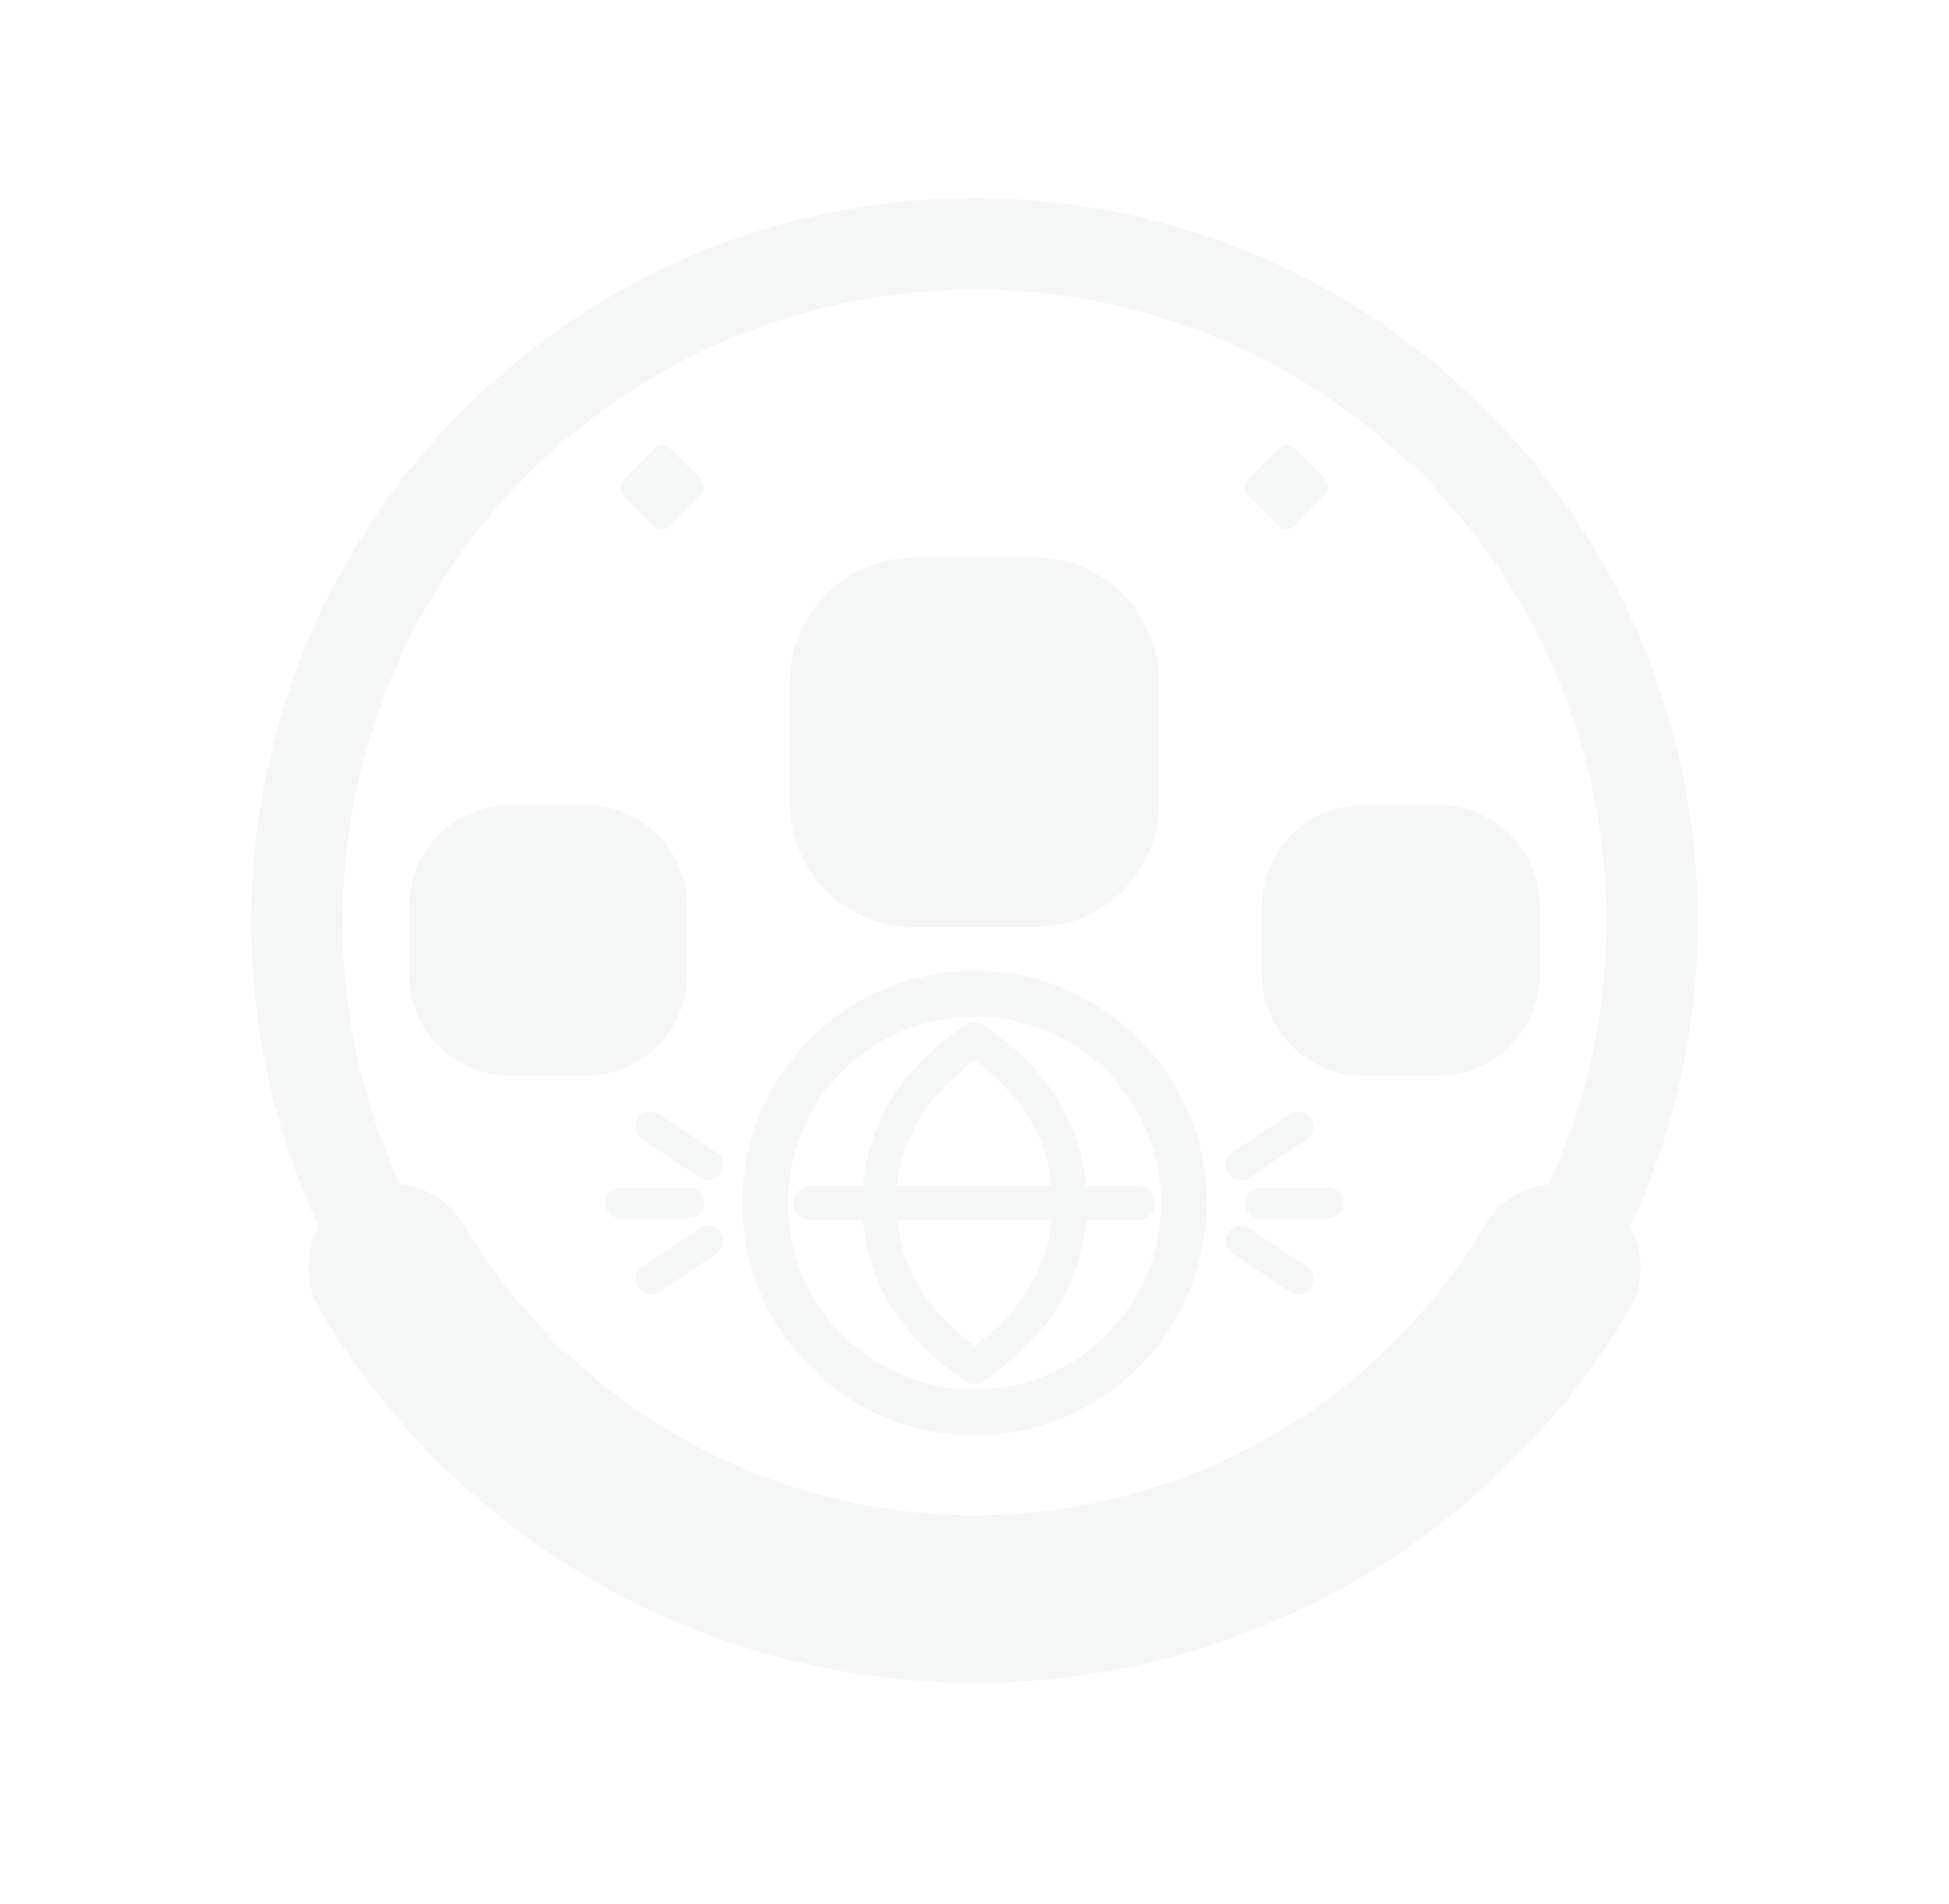
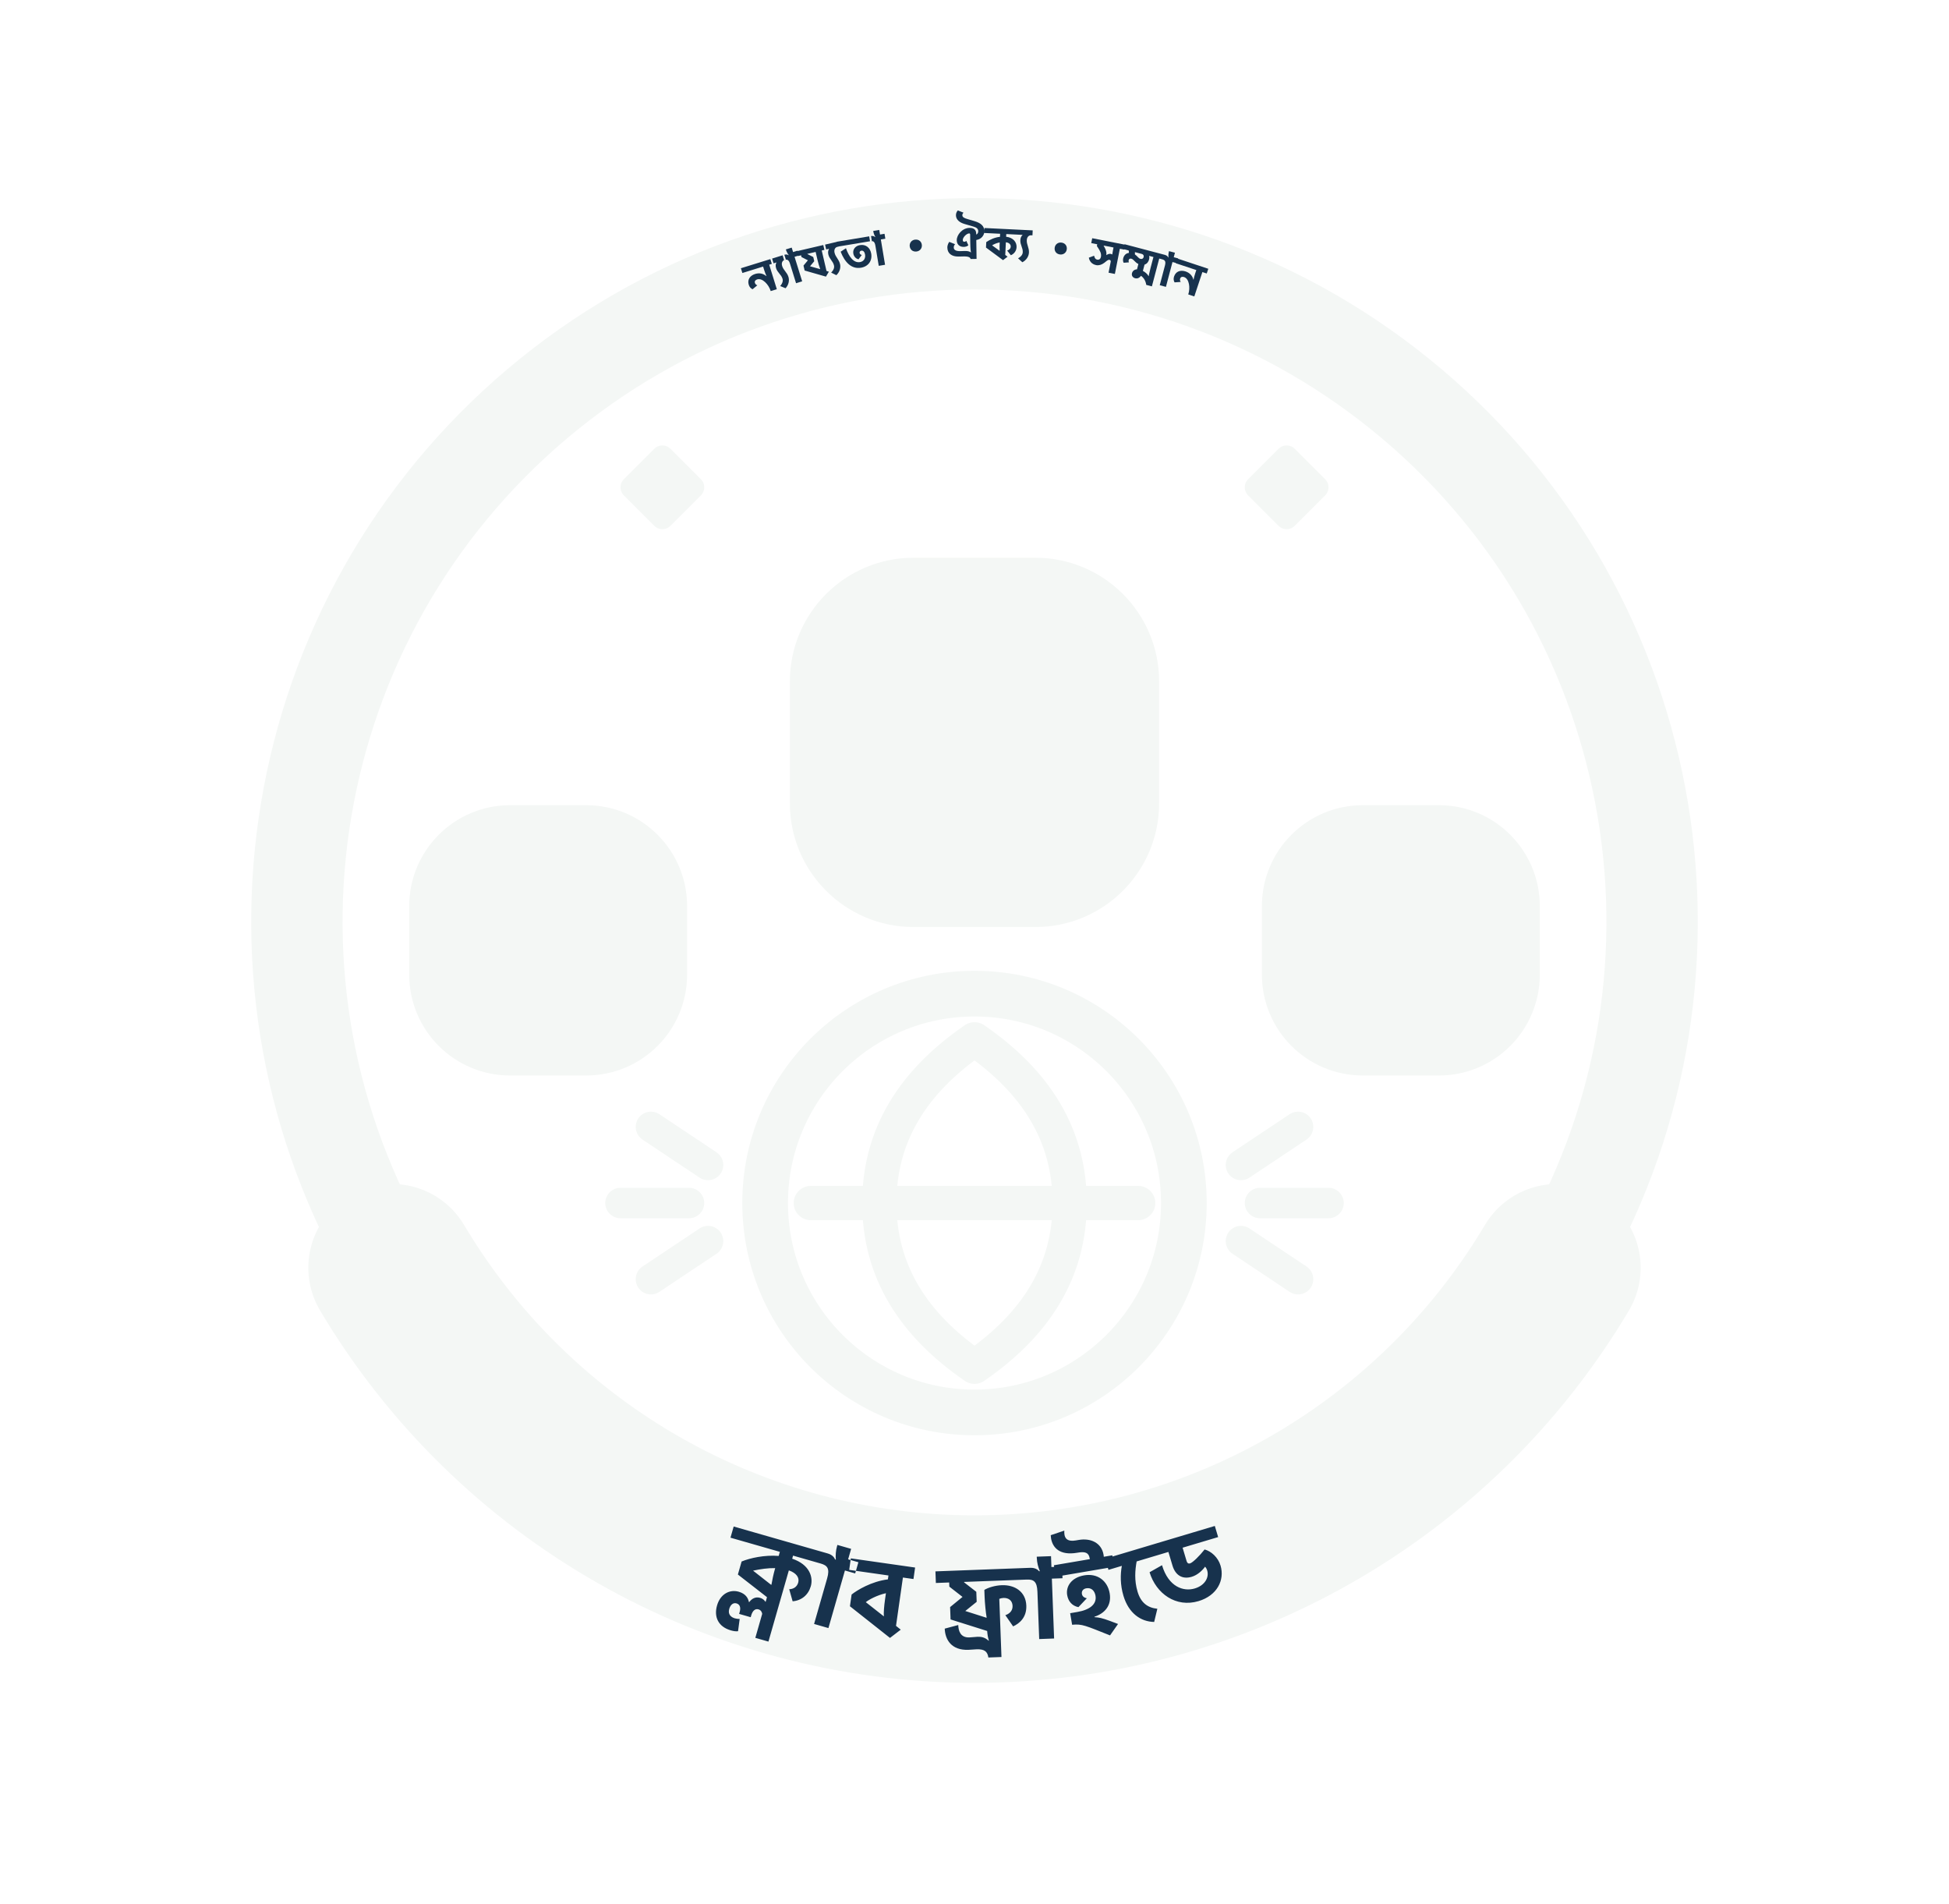
<svg xmlns="http://www.w3.org/2000/svg" viewBox="0 0 512 500" role="img" aria-labelledby="title desc" version="1.1" id="svg15">
  <g stroke="#F4F7F5" stroke-width="13" stroke-linecap="round" stroke-linejoin="round" id="g8">
    <path fill="none" stroke="#F4F7F5" d="M103 333a178 178 0 1 1 306 0" id="path1" />
    <g id="younger-member" aria-label="younger-member">
      <rect x="114" y="218" width="60" height="58" rx="20" fill="#F4F7F5" stroke="#F4F7F5" id="rect1" />
      <circle cx="144" cy="247" r="7" fill="none" stroke="none" id="circle1" />
    </g>
    <g id="adult-member" aria-label="adult-member">
      <rect x="214" y="153" width="84" height="84" rx="26" fill="#F4F7F5" stroke="#F4F7F5" id="rect2" />
      <circle cx="256" cy="195" r="9" fill="none" stroke="none" id="circle2" />
    </g>
    <g id="older-member" aria-label="older-member">
      <rect x="338" y="218" width="60" height="58" rx="20" fill="#F4F7F5" stroke="#F4F7F5" id="rect3" />
      <circle cx="368" cy="247" r="7" fill="none" stroke="none" id="circle3" />
    </g>
    <circle cx="256" cy="316" r="55" fill="none" stroke="#F4F7F5" stroke-width="12" id="circle4" />
    <path fill="none" stroke="#F4F7F5" stroke-width="9" d="M256 273c-16 11-25 25-25 43s9 32 25 43m0-86c16 11 25 25 25 43s-9 32-25 43m-43-43h86" id="path4" />
    <path fill="none" stroke="#F4F7F5" stroke-width="8" d="M181 316h-18M186 306l-15-10M186 326l-15 10M331 316h18M326 306l15-10M326 326l15 10" id="path5" />
    <path fill="none" stroke="#F4F7F5" d="M103 333a178 178 0 0 0 306 0" id="path6" />
    <path fill="#F4F7F5" stroke="#F4F7F5" stroke-width="6" d="m174 120 8 8-8 8-8-8z" id="path7" />
    <path fill="#F4F7F5" stroke="#F4F7F5" stroke-width="6" d="m338 120 8 8-8 8-8-8z" id="path8" />
  </g>
  <defs id="defs8">
    <path id="motto-arc" d="M103 333a178 178 0 1 1 306 0" />
    <path id="name-arc" d="M103 333a178 178 0 0 0 306 0" />
  </defs>
  <path d="M103 333a178 178 0 1 1 306 0" fill="none" stroke="#F4F7F5" stroke-width="24" stroke-linecap="round" id="path9" />
  <path d="M103 333a178 178 0 0 0 306 0" fill="none" stroke="#F4F7F5" stroke-width="44" stroke-linecap="round" id="path10" />
  <g font-family="Kohinoor Bangla, Bangla Sangam MN, sans-serif" text-anchor="middle" id="g15">
    <g id="text14" style="font-weight:700;font-size:12px;letter-spacing:0;stroke-width:0;paint-order:stroke fill" aria-label="ন্যায্যতা•ঐক্য•সম্মান">
-       <path style="fill:none" d="m 198.95,74.938 c -0.279,-0.089 -0.529,-0.288 -0.632,-0.621 -0.142,-0.458 0.123,-0.779 0.604,-0.929 1.375,-0.427 3.012,1.365 3.52,3.004 l 0.021,0.069 1.605,-0.498 -1.998,-6.441 1.146,-0.356 -0.388,-1.249 -8.195,2.542 0.388,1.249 5.444,-1.689 0.277,0.894 c 0.188,0.607 0.416,1.178 0.605,1.584 l -0.042,0.026 c -0.824,-0.712 -1.872,-0.889 -2.926,-0.562 -1.352,0.42 -2.103,1.482 -1.68,2.846 0.188,0.607 0.568,0.98 1.004,1.171 z m 4.988,-5.995 -1.18,0.366 -0.388,-1.249 3.679,-1.141 0.388,1.249 -0.332,0.103 c -0.562,0.174 -0.889,0.778 -0.633,1.604 0.348,1.123 1.275,1.64 1.652,2.855 0.306,0.986 0.027,2.153 -0.757,2.986 l -1.411,-0.58 c 0.654,-0.768 0.773,-1.396 0.606,-1.934 -0.345,-1.112 -1.318,-1.576 -1.688,-2.768 -0.206,-0.665 -0.079,-1.144 0.08,-1.444 z m 2.54,-3.314 c 0.167,0.539 0.435,0.996 0.727,1.37 l -0.08,0.025 c -0.191,-0.129 -0.537,-0.273 -1.064,-0.11 l -0.47,0.146 0.388,1.249 0.046,-0.014 c 0.722,-0.224 1.168,-0.124 1.516,1 l 1.582,5.1 1.605,-0.498 -1.998,-6.441 1.146,-0.356 -0.388,-1.249 -1.146,0.356 -0.363,-1.169 -1.536,0.476 z m 5.605,1.052 2.185,-0.509 0.526,2.256 c 0.15,0.643 0.453,1.681 0.671,2.246 l -0.047,0.011 -2.625,-0.744 1.107,-1.33 -0.256,-1.099 -1.551,-0.785 z m 4.893,5.981 0.769,-1.3 -0.623,-0.188 -1.253,-5.376 1.169,-0.272 -0.297,-1.274 -7.409,1.727 0.297,1.274 0.818,-0.191 0.106,0.456 1.678,0.854 -1.155,1.39 0.302,1.297 z m 0.798,-7.308 -1.204,0.281 -0.297,-1.274 3.751,-0.874 0.297,1.274 -0.339,0.079 c -0.573,0.133 -0.943,0.713 -0.747,1.554 0.267,1.145 1.154,1.727 1.443,2.966 0.234,1.005 -0.128,2.149 -0.97,2.924 l -1.366,-0.68 c 0.707,-0.719 0.871,-1.337 0.743,-1.886 -0.264,-1.134 -1.202,-1.667 -1.485,-2.882 -0.158,-0.678 0.004,-1.147 0.183,-1.435 z m 7.763,2.752 c -0.681,-0.142 -1.239,-0.718 -1.373,-1.523 -0.181,-1.089 0.555,-2.002 1.738,-2.2 1.61,-0.268 2.716,0.752 2.965,2.243 0.315,1.894 -0.776,3.377 -2.693,3.697 -2.509,0.418 -4.239,-1.423 -5.336,-4.208 l 1.393,-0.913 c 0.793,2.277 2.04,3.918 3.685,3.644 1.053,-0.175 1.492,-1.051 1.336,-1.986 -0.11,-0.663 -0.464,-1.103 -0.973,-1.018 -0.296,0.049 -0.511,0.292 -0.46,0.6 0.043,0.26 0.262,0.479 0.574,0.525 z m 3.277,-6.105 0.215,1.29 -9.008,1.5 -0.215,-1.29 z m 0.6,-1.219 c 0.093,0.556 0.296,1.046 0.534,1.456 l -0.083,0.014 c -0.172,-0.154 -0.495,-0.343 -1.04,-0.253 l -0.485,0.081 0.215,1.29 0.047,-0.008 c 0.746,-0.124 1.174,0.036 1.367,1.196 l 0.877,5.267 1.657,-0.276 -1.108,-6.652 1.184,-0.197 -0.215,-1.29 -1.184,0.197 -0.201,-1.207 -1.586,0.264 z" id="path15" />
-       <path style="fill:none" d="m 238.978,64.641 c 0.076,0.873 0.734,1.514 1.738,1.427 0.921,-0.08 1.53,-0.832 1.454,-1.704 -0.076,-0.873 -0.734,-1.514 -1.738,-1.427 -0.921,0.08 -1.53,0.832 -1.454,1.704 z" id="path16" />
-       <path style="fill:none" d="m 254.982,68.03 1.56,-0.022 -0.069,-4.968 c 1.341,-0.199 2.131,-1.254 2.116,-2.346 -0.017,-1.236 -0.797,-2.077 -2.581,-2.604 l -1.892,-0.562 c -0.747,-0.218 -1.303,-0.462 -1.31,-0.978 -0.004,-0.264 0.078,-0.457 0.314,-0.688 l -1.508,-0.591 c -0.283,0.328 -0.494,0.751 -0.486,1.291 0.017,1.224 1.095,1.929 2.228,2.261 l 2.35,0.687 c 0.843,0.24 1.268,0.582 1.277,1.206 0.007,0.468 -0.217,0.759 -0.527,0.907 l -0.003,-0.216 c -0.013,-0.96 -0.514,-1.565 -1.75,-1.548 -1.944,0.027 -3.382,1.871 -3.363,3.239 0.015,1.056 0.661,1.767 1.849,1.75 0.444,-0.006 0.91,-0.145 1.206,-0.413 l -0.544,-1.169 c -0.083,0.097 -0.273,0.232 -0.513,0.235 -0.264,0.004 -0.41,-0.114 -0.414,-0.462 -0.01,-0.684 0.984,-1.718 1.68,-1.728 0.144,-0.002 0.253,0.068 0.256,0.308 l 0.028,2.04 c 0.026,1.86 0.116,2.291 0.193,2.626 l -0.048,6.68e-4 c -0.436,-0.318 -1.013,-0.37 -1.637,-0.361 -0.372,0.005 -0.768,0.035 -1.152,0.04 -1.284,0.018 -1.686,-0.421 -1.693,-0.949 -0.005,-0.384 0.159,-0.674 0.36,-0.869 l -1.533,-0.615 c -0.141,0.182 -0.518,0.751 -0.507,1.519 0.021,1.476 1.101,2.361 2.913,2.336 0.36,-0.005 1.056,-0.027 1.464,-0.032 1.368,-0.019 1.649,0.349 1.738,0.672 z m 9.596,-2.213 c 0.512,-0.143 0.915,-0.52 0.94,-1.035 0.028,-0.563 -0.417,-1.054 -1.277,-1.144 l -0.164,3.332 0.615,0.451 -1.198,0.914 -4.475,-3.308 0.071,-1.438 c 0.982,-0.661 2.187,-1.226 3.6,-1.385 l 0.04,-0.803 -4.183,-0.206 0.064,-1.306 9.313,0.458 -0.064,1.306 -3.512,-0.173 -0.035,0.707 c 1.912,0.214 2.798,1.483 2.737,2.73 -0.048,0.971 -0.615,1.748 -1.498,2.125 z m -3.957,-1.372 1.937,1.405 0.048,0.002 c -0.042,-0.603 -0.024,-1.467 0.007,-2.102 l 0.004,-0.072 c -0.776,0.142 -1.426,0.422 -1.996,0.767 z m 7.993,-2.754 -1.235,-0.061 0.064,-1.306 3.847,0.189 -0.064,1.306 -0.348,-0.017 c -0.587,-0.029 -1.102,0.426 -1.145,1.289 -0.058,1.175 0.636,1.978 0.573,3.248 -0.051,1.031 -0.713,2.031 -1.735,2.546 l -1.127,-1.029 c 0.878,-0.497 1.205,-1.046 1.233,-1.609 0.057,-1.163 -0.698,-1.933 -0.636,-3.179 0.034,-0.695 0.319,-1.102 0.57,-1.33 z" id="path17" />
-       <path style="fill:none" d="m 277.063,65.075 c -0.111,0.869 0.395,1.636 1.395,1.764 0.917,0.117 1.672,-0.487 1.783,-1.356 0.111,-0.869 -0.395,-1.636 -1.395,-1.764 -0.917,-0.117 -1.672,0.487 -1.783,1.356 z" id="path18" />
-       <path style="fill:none" d="m 287.974,69.641 c 0.671,0.133 1.424,-0.086 2.084,-0.579 0.573,-0.425 0.972,-0.897 1.408,-0.811 0.247,0.049 0.368,0.244 0.317,0.503 l -0.567,2.873 1.66,0.328 1.306,-6.616 1.165,0.23 0.253,-1.283 -8.676,-1.713 -0.253,1.283 1.566,0.309 -0.091,0.459 0.357,0.547 c 0.461,0.703 0.877,1.445 0.705,2.316 -0.095,0.483 -0.443,0.818 -0.961,0.715 -0.565,-0.112 -0.719,-0.57 -0.824,-1.031 l -1.385,0.509 c 0.134,0.809 0.677,1.712 1.937,1.96 z m 4.22,-2.787 c -0.13,-0.087 -0.243,-0.134 -0.443,-0.173 -0.412,-0.081 -0.826,0.155 -1.117,0.33 0.021,-0.167 0.032,-0.348 0.02,-0.534 -0.027,-0.421 -0.167,-0.889 -0.47,-1.463 l -0.251,-0.465 0.009,-0.047 2.578,0.509 -0.156,0.789 c -0.035,0.177 -0.142,0.779 -0.172,1.055 z m 7.397,1.141 c -0.545,-0.144 -0.808,-0.747 -1.455,-1.166 0.017,-0.206 0.02,-0.404 -7.8e-4,-0.608 l 1.798,0.475 c 0.441,0.116 0.599,0.456 0.501,0.827 -0.098,0.371 -0.392,0.592 -0.844,0.472 z m 2.167,4.581 c -0.281,-0.533 -0.836,-1.065 -1.524,-1.42 l 0.435,-1.648 c 0.69,-0.215 1.044,-0.804 1.182,-1.326 0.116,-0.441 0.088,-0.759 0.021,-0.975 l 1.137,0.3 -0.778,2.947 c -0.404,1.532 -0.473,2.122 -0.473,2.122 z m 3.943,-4.358 0.334,-1.265 -10.616,-2.802 -0.334,1.265 1.416,0.374 c 0.061,0.19 0.076,0.417 0.053,0.647 -0.778,0.08 -1.286,0.641 -1.482,1.384 -0.129,0.487 -0.035,0.934 0.118,1.198 l 1.381,-0.107 c -0.079,-0.17 -0.129,-0.357 -0.068,-0.589 0.077,-0.29 0.323,-0.473 0.706,-0.372 0.615,0.162 0.945,0.982 1.842,1.392 l -0.356,1.395 c -0.667,0.035 -1.164,0.413 -1.32,1.004 -0.184,0.696 0.243,1.194 0.835,1.35 0.499,0.132 1.089,-0.035 1.525,-0.652 0.796,0.558 1.256,1.448 1.38,2.387 l 1.485,0.392 1.929,-7.31 z m 1.37,-2.133 c -0.144,0.545 -0.16,1.075 -0.11,1.547 l -0.081,-0.021 c -0.093,-0.211 -0.31,-0.516 -0.844,-0.657 l -0.476,-0.126 -0.334,1.265 0.046,0.012 c 0.731,0.193 1.056,0.514 0.756,1.652 l -1.363,5.163 1.624,0.429 1.721,-6.521 1.16,0.306 0.334,-1.265 -1.16,-0.306 0.312,-1.183 -1.555,-0.41 z m 3.108,7.967 c -0.175,-0.235 -0.263,-0.542 -0.153,-0.873 0.151,-0.456 0.553,-0.562 1.032,-0.404 1.367,0.454 1.655,2.863 1.114,4.491 l -0.023,0.068 1.594,0.529 2.124,-6.401 1.139,0.378 0.412,-1.241 -8.143,-2.702 -0.412,1.241 5.41,1.795 -0.295,0.888 c -0.2,0.604 -0.348,1.2 -0.43,1.64 l -0.049,-0.004 c -0.256,-1.058 -1.004,-1.813 -2.052,-2.16 -1.344,-0.446 -2.573,-0.019 -3.023,1.336 -0.2,0.604 -0.109,1.127 0.135,1.537 z" id="path19" />
+       <path style="fill:#17324d" d="m 198.95,74.938 c -0.279,-0.089 -0.529,-0.288 -0.632,-0.621 -0.142,-0.458 0.123,-0.779 0.604,-0.929 1.375,-0.427 3.012,1.365 3.52,3.004 l 0.021,0.069 1.605,-0.498 -1.998,-6.441 1.146,-0.356 -0.388,-1.249 -8.195,2.542 0.388,1.249 5.444,-1.689 0.277,0.894 c 0.188,0.607 0.416,1.178 0.605,1.584 l -0.042,0.026 c -0.824,-0.712 -1.872,-0.889 -2.926,-0.562 -1.352,0.42 -2.103,1.482 -1.68,2.846 0.188,0.607 0.568,0.98 1.004,1.171 z m 4.988,-5.995 -1.18,0.366 -0.388,-1.249 3.679,-1.141 0.388,1.249 -0.332,0.103 c -0.562,0.174 -0.889,0.778 -0.633,1.604 0.348,1.123 1.275,1.64 1.652,2.855 0.306,0.986 0.027,2.153 -0.757,2.986 l -1.411,-0.58 c 0.654,-0.768 0.773,-1.396 0.606,-1.934 -0.345,-1.112 -1.318,-1.576 -1.688,-2.768 -0.206,-0.665 -0.079,-1.144 0.08,-1.444 z m 2.54,-3.314 c 0.167,0.539 0.435,0.996 0.727,1.37 l -0.08,0.025 c -0.191,-0.129 -0.537,-0.273 -1.064,-0.11 l -0.47,0.146 0.388,1.249 0.046,-0.014 c 0.722,-0.224 1.168,-0.124 1.516,1 l 1.582,5.1 1.605,-0.498 -1.998,-6.441 1.146,-0.356 -0.388,-1.249 -1.146,0.356 -0.363,-1.169 -1.536,0.476 z m 5.605,1.052 2.185,-0.509 0.526,2.256 c 0.15,0.643 0.453,1.681 0.671,2.246 l -0.047,0.011 -2.625,-0.744 1.107,-1.33 -0.256,-1.099 -1.551,-0.785 z m 4.893,5.981 0.769,-1.3 -0.623,-0.188 -1.253,-5.376 1.169,-0.272 -0.297,-1.274 -7.409,1.727 0.297,1.274 0.818,-0.191 0.106,0.456 1.678,0.854 -1.155,1.39 0.302,1.297 z m 0.798,-7.308 -1.204,0.281 -0.297,-1.274 3.751,-0.874 0.297,1.274 -0.339,0.079 c -0.573,0.133 -0.943,0.713 -0.747,1.554 0.267,1.145 1.154,1.727 1.443,2.966 0.234,1.005 -0.128,2.149 -0.97,2.924 l -1.366,-0.68 c 0.707,-0.719 0.871,-1.337 0.743,-1.886 -0.264,-1.134 -1.202,-1.667 -1.485,-2.882 -0.158,-0.678 0.004,-1.147 0.183,-1.435 z m 7.763,2.752 c -0.681,-0.142 -1.239,-0.718 -1.373,-1.523 -0.181,-1.089 0.555,-2.002 1.738,-2.2 1.61,-0.268 2.716,0.752 2.965,2.243 0.315,1.894 -0.776,3.377 -2.693,3.697 -2.509,0.418 -4.239,-1.423 -5.336,-4.208 l 1.393,-0.913 c 0.793,2.277 2.04,3.918 3.685,3.644 1.053,-0.175 1.492,-1.051 1.336,-1.986 -0.11,-0.663 -0.464,-1.103 -0.973,-1.018 -0.296,0.049 -0.511,0.292 -0.46,0.6 0.043,0.26 0.262,0.479 0.574,0.525 z m 3.277,-6.105 0.215,1.29 -9.008,1.5 -0.215,-1.29 z m 0.6,-1.219 c 0.093,0.556 0.296,1.046 0.534,1.456 l -0.083,0.014 c -0.172,-0.154 -0.495,-0.343 -1.04,-0.253 l -0.485,0.081 0.215,1.29 0.047,-0.008 c 0.746,-0.124 1.174,0.036 1.367,1.196 l 0.877,5.267 1.657,-0.276 -1.108,-6.652 1.184,-0.197 -0.215,-1.29 -1.184,0.197 -0.201,-1.207 -1.586,0.264 z" id="path15" />
+       <path style="fill:#17324d" d="m 238.978,64.641 c 0.076,0.873 0.734,1.514 1.738,1.427 0.921,-0.08 1.53,-0.832 1.454,-1.704 -0.076,-0.873 -0.734,-1.514 -1.738,-1.427 -0.921,0.08 -1.53,0.832 -1.454,1.704 z" id="path16" />
+       <path style="fill:#17324d" d="m 254.982,68.03 1.56,-0.022 -0.069,-4.968 c 1.341,-0.199 2.131,-1.254 2.116,-2.346 -0.017,-1.236 -0.797,-2.077 -2.581,-2.604 l -1.892,-0.562 c -0.747,-0.218 -1.303,-0.462 -1.31,-0.978 -0.004,-0.264 0.078,-0.457 0.314,-0.688 l -1.508,-0.591 c -0.283,0.328 -0.494,0.751 -0.486,1.291 0.017,1.224 1.095,1.929 2.228,2.261 l 2.35,0.687 c 0.843,0.24 1.268,0.582 1.277,1.206 0.007,0.468 -0.217,0.759 -0.527,0.907 l -0.003,-0.216 c -0.013,-0.96 -0.514,-1.565 -1.75,-1.548 -1.944,0.027 -3.382,1.871 -3.363,3.239 0.015,1.056 0.661,1.767 1.849,1.75 0.444,-0.006 0.91,-0.145 1.206,-0.413 l -0.544,-1.169 c -0.083,0.097 -0.273,0.232 -0.513,0.235 -0.264,0.004 -0.41,-0.114 -0.414,-0.462 -0.01,-0.684 0.984,-1.718 1.68,-1.728 0.144,-0.002 0.253,0.068 0.256,0.308 l 0.028,2.04 c 0.026,1.86 0.116,2.291 0.193,2.626 l -0.048,6.68e-4 c -0.436,-0.318 -1.013,-0.37 -1.637,-0.361 -0.372,0.005 -0.768,0.035 -1.152,0.04 -1.284,0.018 -1.686,-0.421 -1.693,-0.949 -0.005,-0.384 0.159,-0.674 0.36,-0.869 l -1.533,-0.615 c -0.141,0.182 -0.518,0.751 -0.507,1.519 0.021,1.476 1.101,2.361 2.913,2.336 0.36,-0.005 1.056,-0.027 1.464,-0.032 1.368,-0.019 1.649,0.349 1.738,0.672 z m 9.596,-2.213 c 0.512,-0.143 0.915,-0.52 0.94,-1.035 0.028,-0.563 -0.417,-1.054 -1.277,-1.144 l -0.164,3.332 0.615,0.451 -1.198,0.914 -4.475,-3.308 0.071,-1.438 c 0.982,-0.661 2.187,-1.226 3.6,-1.385 l 0.04,-0.803 -4.183,-0.206 0.064,-1.306 9.313,0.458 -0.064,1.306 -3.512,-0.173 -0.035,0.707 c 1.912,0.214 2.798,1.483 2.737,2.73 -0.048,0.971 -0.615,1.748 -1.498,2.125 z m -3.957,-1.372 1.937,1.405 0.048,0.002 c -0.042,-0.603 -0.024,-1.467 0.007,-2.102 l 0.004,-0.072 c -0.776,0.142 -1.426,0.422 -1.996,0.767 z m 7.993,-2.754 -1.235,-0.061 0.064,-1.306 3.847,0.189 -0.064,1.306 -0.348,-0.017 c -0.587,-0.029 -1.102,0.426 -1.145,1.289 -0.058,1.175 0.636,1.978 0.573,3.248 -0.051,1.031 -0.713,2.031 -1.735,2.546 l -1.127,-1.029 c 0.878,-0.497 1.205,-1.046 1.233,-1.609 0.057,-1.163 -0.698,-1.933 -0.636,-3.179 0.034,-0.695 0.319,-1.102 0.57,-1.33 z" id="path17" />
+       <path style="fill:#17324d" d="m 277.063,65.075 c -0.111,0.869 0.395,1.636 1.395,1.764 0.917,0.117 1.672,-0.487 1.783,-1.356 0.111,-0.869 -0.395,-1.636 -1.395,-1.764 -0.917,-0.117 -1.672,0.487 -1.783,1.356 z" id="path18" />
+       <path style="fill:#17324d" d="m 287.974,69.641 c 0.671,0.133 1.424,-0.086 2.084,-0.579 0.573,-0.425 0.972,-0.897 1.408,-0.811 0.247,0.049 0.368,0.244 0.317,0.503 l -0.567,2.873 1.66,0.328 1.306,-6.616 1.165,0.23 0.253,-1.283 -8.676,-1.713 -0.253,1.283 1.566,0.309 -0.091,0.459 0.357,0.547 c 0.461,0.703 0.877,1.445 0.705,2.316 -0.095,0.483 -0.443,0.818 -0.961,0.715 -0.565,-0.112 -0.719,-0.57 -0.824,-1.031 l -1.385,0.509 c 0.134,0.809 0.677,1.712 1.937,1.96 z m 4.22,-2.787 c -0.13,-0.087 -0.243,-0.134 -0.443,-0.173 -0.412,-0.081 -0.826,0.155 -1.117,0.33 0.021,-0.167 0.032,-0.348 0.02,-0.534 -0.027,-0.421 -0.167,-0.889 -0.47,-1.463 l -0.251,-0.465 0.009,-0.047 2.578,0.509 -0.156,0.789 c -0.035,0.177 -0.142,0.779 -0.172,1.055 z m 7.397,1.141 c -0.545,-0.144 -0.808,-0.747 -1.455,-1.166 0.017,-0.206 0.02,-0.404 -7.8e-4,-0.608 l 1.798,0.475 c 0.441,0.116 0.599,0.456 0.501,0.827 -0.098,0.371 -0.392,0.592 -0.844,0.472 z m 2.167,4.581 c -0.281,-0.533 -0.836,-1.065 -1.524,-1.42 l 0.435,-1.648 c 0.69,-0.215 1.044,-0.804 1.182,-1.326 0.116,-0.441 0.088,-0.759 0.021,-0.975 l 1.137,0.3 -0.778,2.947 c -0.404,1.532 -0.473,2.122 -0.473,2.122 z m 3.943,-4.358 0.334,-1.265 -10.616,-2.802 -0.334,1.265 1.416,0.374 c 0.061,0.19 0.076,0.417 0.053,0.647 -0.778,0.08 -1.286,0.641 -1.482,1.384 -0.129,0.487 -0.035,0.934 0.118,1.198 l 1.381,-0.107 c -0.079,-0.17 -0.129,-0.357 -0.068,-0.589 0.077,-0.29 0.323,-0.473 0.706,-0.372 0.615,0.162 0.945,0.982 1.842,1.392 l -0.356,1.395 c -0.667,0.035 -1.164,0.413 -1.32,1.004 -0.184,0.696 0.243,1.194 0.835,1.35 0.499,0.132 1.089,-0.035 1.525,-0.652 0.796,0.558 1.256,1.448 1.38,2.387 l 1.485,0.392 1.929,-7.31 z m 1.37,-2.133 c -0.144,0.545 -0.16,1.075 -0.11,1.547 l -0.081,-0.021 c -0.093,-0.211 -0.31,-0.516 -0.844,-0.657 l -0.476,-0.126 -0.334,1.265 0.046,0.012 c 0.731,0.193 1.056,0.514 0.756,1.652 l -1.363,5.163 1.624,0.429 1.721,-6.521 1.16,0.306 0.334,-1.265 -1.16,-0.306 0.312,-1.183 -1.555,-0.41 z m 3.108,7.967 c -0.175,-0.235 -0.263,-0.542 -0.153,-0.873 0.151,-0.456 0.553,-0.562 1.032,-0.404 1.367,0.454 1.655,2.863 1.114,4.491 l -0.023,0.068 1.594,0.529 2.124,-6.401 1.139,0.378 0.412,-1.241 -8.143,-2.702 -0.412,1.241 5.41,1.795 -0.295,0.888 c -0.2,0.604 -0.348,1.2 -0.43,1.64 l -0.049,-0.004 c -0.256,-1.058 -1.004,-1.813 -2.052,-2.16 -1.344,-0.446 -2.573,-0.019 -3.023,1.336 -0.2,0.604 -0.109,1.127 0.135,1.537 z" id="path19" />
    </g>
-     <path d="m 216.578,410.974 0.841,-2.934 -24.683,-7.073 -0.841,2.934 12.974,3.718 -0.309,1.077 c -3.673,-0.295 -7.493,0.533 -9.739,1.462 l -0.98,3.418 7.645,5.948 -0.347,1.211 -0.081,-0.023 c -0.207,-0.292 -0.538,-0.766 -1.426,-1.02 -1.184,-0.339 -2.169,0.252 -2.797,1.121 l -0.108,-0.031 c -0.192,-0.958 -0.783,-2.147 -2.667,-2.687 -2.342,-0.671 -4.823,0.569 -5.695,3.611 -0.872,3.042 0.346,5.604 3.63,6.545 0.646,0.185 1.342,0.297 1.888,0.221 l 0.429,-3.227 c -0.381,0.007 -0.861,-0.043 -1.265,-0.159 -0.969,-0.278 -1.895,-1.009 -1.479,-2.463 0.339,-1.184 1.097,-1.695 1.905,-1.464 0.807,0.231 1.211,0.959 0.841,2.251 l -0.147,0.511 3.042,0.872 0.147,-0.511 c 0.332,-1.157 1.013,-1.807 1.901,-1.552 0.646,0.185 0.899,0.724 0.972,1.181 l -1.805,6.299 3.445,0.987 5.36,-18.707 c 1.961,0.678 2.837,1.891 2.459,3.21 -0.324,1.131 -1.247,1.711 -2.363,1.74 l 0.898,3.17 c 2.358,-0.198 4.12,-1.674 4.776,-3.962 0.656,-2.288 -0.215,-5.654 -4.891,-7.227 l 0.231,-0.807 z m -13.927,5.301 -0.135,-0.039 -4.686,-3.673 c 1.923,-0.41 3.931,-0.709 5.812,-0.665 l -0.069,0.242 c -0.37,1.292 -0.725,2.938 -0.922,4.134 z m 17.254,-10.202 c -0.362,1.265 -0.425,2.5 -0.334,3.604 l -0.188,-0.054 c -0.207,-0.496 -0.699,-1.22 -1.937,-1.575 l -1.104,-0.316 -0.841,2.934 0.108,0.031 c 1.696,0.486 2.437,1.252 1.682,3.89 l -3.432,11.978 3.768,1.08 4.335,-15.127 2.692,0.771 0.841,-2.934 -2.692,-0.771 0.787,-2.746 -3.607,-1.034 z m 13.492,7.754 -10.312,-1.471 0.431,-3.021 16.881,2.409 -0.431,3.021 -2.772,-0.396 -1.812,12.695 1.244,0.998 -2.827,2.17 -10.523,-8.318 0.439,-3.077 c 1.406,-1.129 5.187,-3.446 9.535,-3.985 z m -0.664,4.657 c -2.396,0.535 -4.577,1.751 -5.286,2.357 l 4.653,3.662 0.111,0.016 c -0.123,-0.725 0.043,-2.681 0.284,-4.372 z m 26.91,16.889 3.442,-0.129 -0.572,-15.277 c 0.332,-0.124 0.72,-0.223 1.084,-0.237 1.315,-0.049 2.35,0.641 2.404,2.095 0.054,1.455 -1.068,2.169 -1.899,2.425 l 2.044,2.95 c 1.598,-0.732 3.585,-2.292 3.466,-5.454 -0.136,-3.637 -2.98,-5.492 -6.449,-5.362 -1.763,0.066 -3.536,0.609 -4.577,1.236 l 0.069,1.847 c 0.058,1.539 0.292,4.052 0.54,5.444 l -0.112,0.004 -5.502,-1.755 2.992,-2.41 -0.099,-2.63 -3.203,-2.486 -0.004,-0.112 17.46,-0.654 -0.114,-3.05 -24.875,0.932 0.114,3.05 3.498,-0.131 0.041,1.091 3.463,2.7 -3.262,2.672 0.122,3.246 9.612,3.03 c 0.058,0.81 0.209,1.841 0.459,2.533 l -0.112,0.004 c -0.929,-0.862 -1.889,-1.05 -2.868,-1.013 -0.923,0.035 -1.088,0.125 -2.151,0.165 -2.378,0.089 -2.867,-1.742 -2.924,-3.253 l -3.551,0.946 c 0.11,2.938 1.784,5.733 6.233,5.567 1.147,-0.043 1.089,-0.097 2.152,-0.137 2.015,-0.075 2.851,0.566 3.079,2.154 z m 12.72,-26.198 c 0.049,1.315 0.374,2.508 0.805,3.528 l -0.196,0.007 c -0.351,-0.407 -1.044,-0.942 -2.331,-0.893 l -1.147,0.043 0.114,3.05 0.112,-0.004 c 1.763,-0.066 2.706,0.431 2.809,3.173 l 0.466,12.451 3.917,-0.147 -0.589,-15.725 2.798,-0.105 -0.114,-3.05 -2.798,0.105 -0.107,-2.854 -3.749,0.14 z m 7.984,9.81 c 0.267,1.573 1.247,2.827 2.952,3.162 l 2.216,-2.336 c -0.792,-0.149 -1.203,-0.562 -1.302,-1.142 -0.131,-0.773 0.368,-1.341 1.169,-1.477 1.297,-0.221 2.179,0.624 2.409,1.976 0.371,2.181 -1.475,3.687 -4.787,4.25 l -1.877,0.319 0.516,3.036 c 2.655,-0.253 3.444,0.21 9.961,2.794 l 2.103,-2.999 -2.185,-0.821 c -2,-0.739 -2.852,-0.907 -3.999,-0.968 l -0.019,-0.11 c 2.612,-0.842 4.566,-2.878 4.012,-6.135 -0.563,-3.312 -3.207,-5.334 -6.685,-4.743 -3.312,0.563 -4.884,2.847 -4.485,5.193 z m -4.323,-15.738 c 0.019,0.281 0.039,0.561 0.086,0.838 0.404,2.374 2.197,4.568 6.862,3.775 l 0.248,-0.042 c 1.794,-0.305 2.78,-0.018 3.034,1.472 0.014,0.083 0.028,0.166 0.042,0.248 l -9.441,1.605 0.512,3.009 15.348,-2.609 -0.512,-3.009 -2.236,0.38 c -5.5e-4,-0.17 -0.029,-0.336 -0.057,-0.502 -0.554,-3.257 -3.481,-4.435 -6.489,-3.924 l -0.828,0.141 c -2.153,0.366 -2.787,-0.52 -2.956,-1.514 -0.061,-0.359 -0.067,-0.727 -0.04,-1.072 z m 28.01,19.325 c -2.561,-0.258 -4.327,-1.571 -5.2,-4.495 -0.89,-2.978 -0.645,-5.681 -0.238,-7.936 l 1.932,-0.577 -0.874,-2.924 -9.336,2.789 0.874,2.924 3.515,-1.05 c -0.416,2.228 -0.432,5.009 0.417,7.853 1.387,4.641 4.578,6.815 8.075,6.88 z m 15.971,-18.828 -0.874,-2.924 -20.551,6.139 0.874,2.924 7.485,-2.236 1.066,3.568 c 0.737,2.468 2.514,3.72 5.063,2.959 1.583,-0.473 2.845,-1.727 3.503,-2.654 0.257,0.274 0.45,0.625 0.562,1.001 0.537,1.798 -0.584,3.915 -3.267,4.716 -2.978,0.89 -6.897,-0.394 -8.605,-6.109 l -3.274,1.855 c 1.745,5.645 6.943,9.352 12.873,7.58 4.856,-1.451 6.915,-5.514 5.777,-9.324 -0.657,-2.2 -2.476,-3.79 -4.19,-4.242 -1.292,1.643 -3.094,3.437 -3.818,3.654 -0.376,0.112 -0.719,0.039 -0.935,-0.685 l -1.026,-3.434 z" id="text15" style="font-weight:800;font-size:28px;letter-spacing:0;fill:none;stroke-width:0;paint-order:stroke fill" aria-label="ক্লাব ফ্রাইডে" />
+     <path d="m 216.578,410.974 0.841,-2.934 -24.683,-7.073 -0.841,2.934 12.974,3.718 -0.309,1.077 c -3.673,-0.295 -7.493,0.533 -9.739,1.462 l -0.98,3.418 7.645,5.948 -0.347,1.211 -0.081,-0.023 c -0.207,-0.292 -0.538,-0.766 -1.426,-1.02 -1.184,-0.339 -2.169,0.252 -2.797,1.121 l -0.108,-0.031 c -0.192,-0.958 -0.783,-2.147 -2.667,-2.687 -2.342,-0.671 -4.823,0.569 -5.695,3.611 -0.872,3.042 0.346,5.604 3.63,6.545 0.646,0.185 1.342,0.297 1.888,0.221 l 0.429,-3.227 c -0.381,0.007 -0.861,-0.043 -1.265,-0.159 -0.969,-0.278 -1.895,-1.009 -1.479,-2.463 0.339,-1.184 1.097,-1.695 1.905,-1.464 0.807,0.231 1.211,0.959 0.841,2.251 l -0.147,0.511 3.042,0.872 0.147,-0.511 c 0.332,-1.157 1.013,-1.807 1.901,-1.552 0.646,0.185 0.899,0.724 0.972,1.181 l -1.805,6.299 3.445,0.987 5.36,-18.707 c 1.961,0.678 2.837,1.891 2.459,3.21 -0.324,1.131 -1.247,1.711 -2.363,1.74 l 0.898,3.17 c 2.358,-0.198 4.12,-1.674 4.776,-3.962 0.656,-2.288 -0.215,-5.654 -4.891,-7.227 l 0.231,-0.807 z m -13.927,5.301 -0.135,-0.039 -4.686,-3.673 c 1.923,-0.41 3.931,-0.709 5.812,-0.665 l -0.069,0.242 c -0.37,1.292 -0.725,2.938 -0.922,4.134 z m 17.254,-10.202 c -0.362,1.265 -0.425,2.5 -0.334,3.604 l -0.188,-0.054 c -0.207,-0.496 -0.699,-1.22 -1.937,-1.575 l -1.104,-0.316 -0.841,2.934 0.108,0.031 c 1.696,0.486 2.437,1.252 1.682,3.89 l -3.432,11.978 3.768,1.08 4.335,-15.127 2.692,0.771 0.841,-2.934 -2.692,-0.771 0.787,-2.746 -3.607,-1.034 z m 13.492,7.754 -10.312,-1.471 0.431,-3.021 16.881,2.409 -0.431,3.021 -2.772,-0.396 -1.812,12.695 1.244,0.998 -2.827,2.17 -10.523,-8.318 0.439,-3.077 c 1.406,-1.129 5.187,-3.446 9.535,-3.985 z m -0.664,4.657 c -2.396,0.535 -4.577,1.751 -5.286,2.357 l 4.653,3.662 0.111,0.016 c -0.123,-0.725 0.043,-2.681 0.284,-4.372 z m 26.91,16.889 3.442,-0.129 -0.572,-15.277 c 0.332,-0.124 0.72,-0.223 1.084,-0.237 1.315,-0.049 2.35,0.641 2.404,2.095 0.054,1.455 -1.068,2.169 -1.899,2.425 l 2.044,2.95 c 1.598,-0.732 3.585,-2.292 3.466,-5.454 -0.136,-3.637 -2.98,-5.492 -6.449,-5.362 -1.763,0.066 -3.536,0.609 -4.577,1.236 l 0.069,1.847 c 0.058,1.539 0.292,4.052 0.54,5.444 l -0.112,0.004 -5.502,-1.755 2.992,-2.41 -0.099,-2.63 -3.203,-2.486 -0.004,-0.112 17.46,-0.654 -0.114,-3.05 -24.875,0.932 0.114,3.05 3.498,-0.131 0.041,1.091 3.463,2.7 -3.262,2.672 0.122,3.246 9.612,3.03 c 0.058,0.81 0.209,1.841 0.459,2.533 l -0.112,0.004 c -0.929,-0.862 -1.889,-1.05 -2.868,-1.013 -0.923,0.035 -1.088,0.125 -2.151,0.165 -2.378,0.089 -2.867,-1.742 -2.924,-3.253 l -3.551,0.946 c 0.11,2.938 1.784,5.733 6.233,5.567 1.147,-0.043 1.089,-0.097 2.152,-0.137 2.015,-0.075 2.851,0.566 3.079,2.154 z m 12.72,-26.198 c 0.049,1.315 0.374,2.508 0.805,3.528 l -0.196,0.007 c -0.351,-0.407 -1.044,-0.942 -2.331,-0.893 l -1.147,0.043 0.114,3.05 0.112,-0.004 c 1.763,-0.066 2.706,0.431 2.809,3.173 l 0.466,12.451 3.917,-0.147 -0.589,-15.725 2.798,-0.105 -0.114,-3.05 -2.798,0.105 -0.107,-2.854 -3.749,0.14 z m 7.984,9.81 c 0.267,1.573 1.247,2.827 2.952,3.162 l 2.216,-2.336 c -0.792,-0.149 -1.203,-0.562 -1.302,-1.142 -0.131,-0.773 0.368,-1.341 1.169,-1.477 1.297,-0.221 2.179,0.624 2.409,1.976 0.371,2.181 -1.475,3.687 -4.787,4.25 l -1.877,0.319 0.516,3.036 c 2.655,-0.253 3.444,0.21 9.961,2.794 l 2.103,-2.999 -2.185,-0.821 c -2,-0.739 -2.852,-0.907 -3.999,-0.968 l -0.019,-0.11 c 2.612,-0.842 4.566,-2.878 4.012,-6.135 -0.563,-3.312 -3.207,-5.334 -6.685,-4.743 -3.312,0.563 -4.884,2.847 -4.485,5.193 z m -4.323,-15.738 c 0.019,0.281 0.039,0.561 0.086,0.838 0.404,2.374 2.197,4.568 6.862,3.775 l 0.248,-0.042 c 1.794,-0.305 2.78,-0.018 3.034,1.472 0.014,0.083 0.028,0.166 0.042,0.248 l -9.441,1.605 0.512,3.009 15.348,-2.609 -0.512,-3.009 -2.236,0.38 c -5.5e-4,-0.17 -0.029,-0.336 -0.057,-0.502 -0.554,-3.257 -3.481,-4.435 -6.489,-3.924 l -0.828,0.141 c -2.153,0.366 -2.787,-0.52 -2.956,-1.514 -0.061,-0.359 -0.067,-0.727 -0.04,-1.072 z m 28.01,19.325 c -2.561,-0.258 -4.327,-1.571 -5.2,-4.495 -0.89,-2.978 -0.645,-5.681 -0.238,-7.936 l 1.932,-0.577 -0.874,-2.924 -9.336,2.789 0.874,2.924 3.515,-1.05 c -0.416,2.228 -0.432,5.009 0.417,7.853 1.387,4.641 4.578,6.815 8.075,6.88 z m 15.971,-18.828 -0.874,-2.924 -20.551,6.139 0.874,2.924 7.485,-2.236 1.066,3.568 c 0.737,2.468 2.514,3.72 5.063,2.959 1.583,-0.473 2.845,-1.727 3.503,-2.654 0.257,0.274 0.45,0.625 0.562,1.001 0.537,1.798 -0.584,3.915 -3.267,4.716 -2.978,0.89 -6.897,-0.394 -8.605,-6.109 l -3.274,1.855 c 1.745,5.645 6.943,9.352 12.873,7.58 4.856,-1.451 6.915,-5.514 5.777,-9.324 -0.657,-2.2 -2.476,-3.79 -4.19,-4.242 -1.292,1.643 -3.094,3.437 -3.818,3.654 -0.376,0.112 -0.719,0.039 -0.935,-0.685 l -1.026,-3.434 z" id="text15" style="font-weight:800;font-size:28px;letter-spacing:0;fill:#17324d;stroke-width:0;paint-order:stroke fill" aria-label="ক্লাব ফ্রাইডে" />
  </g>
</svg>
